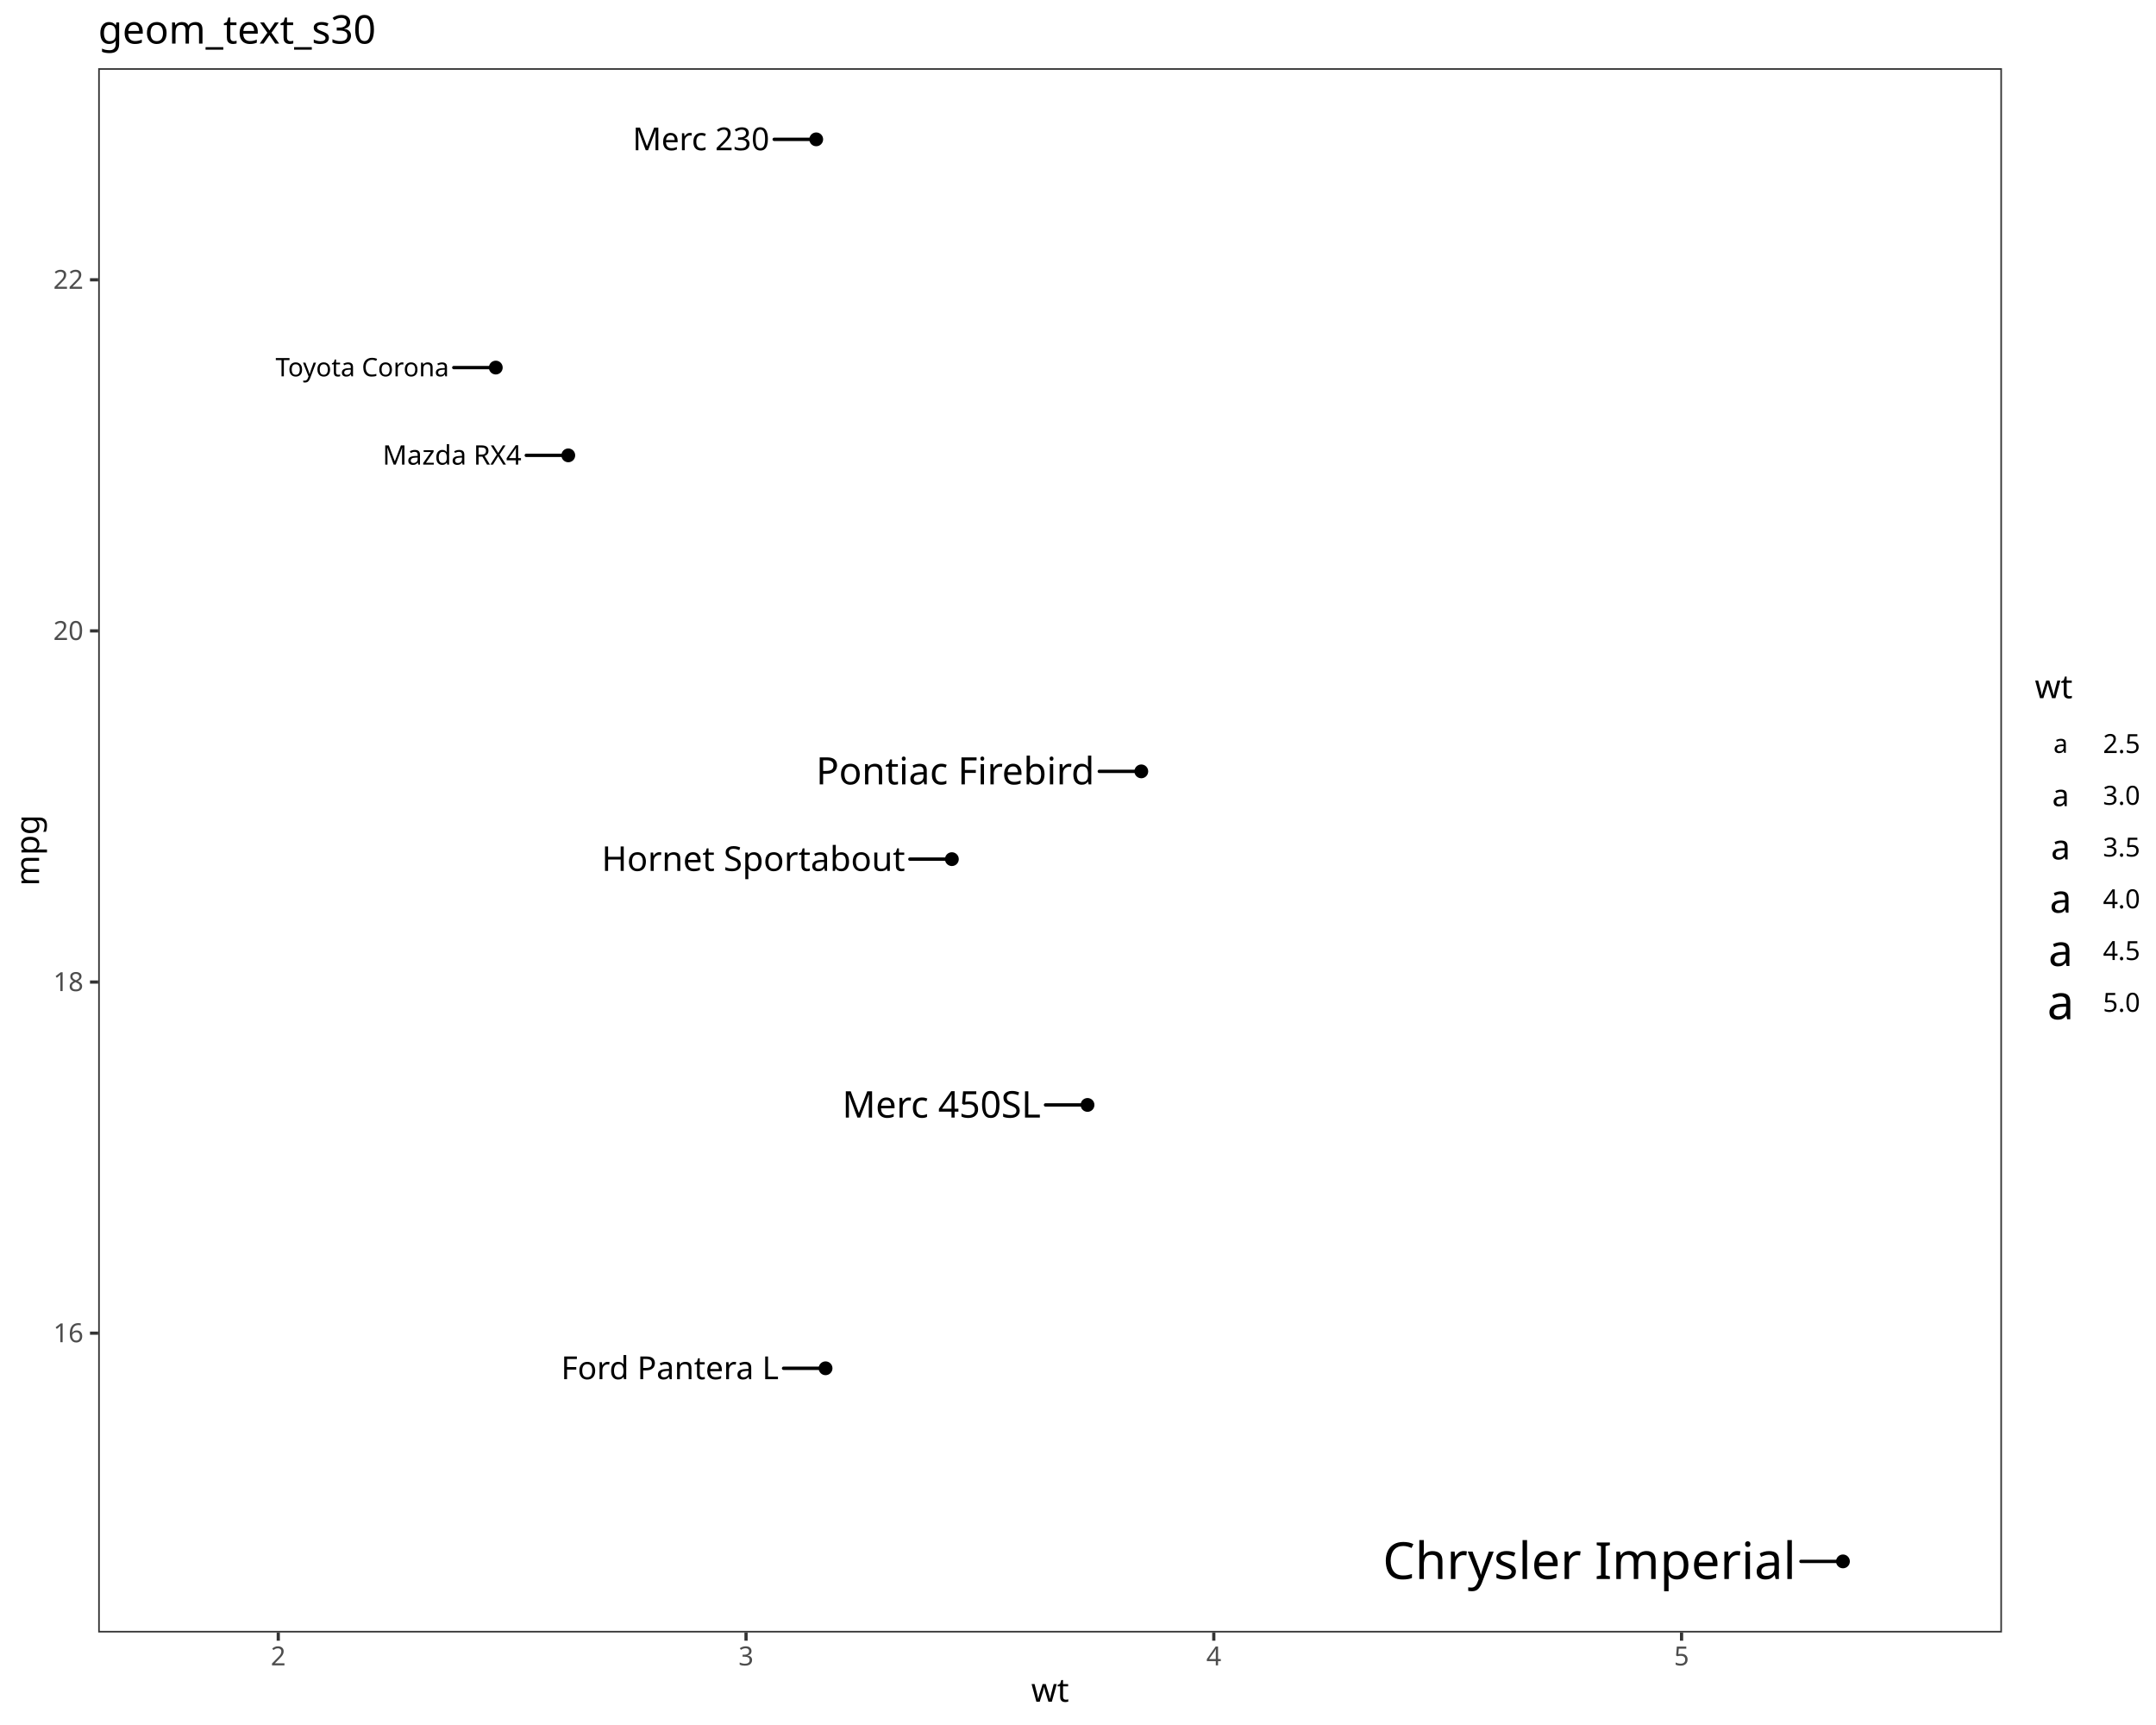
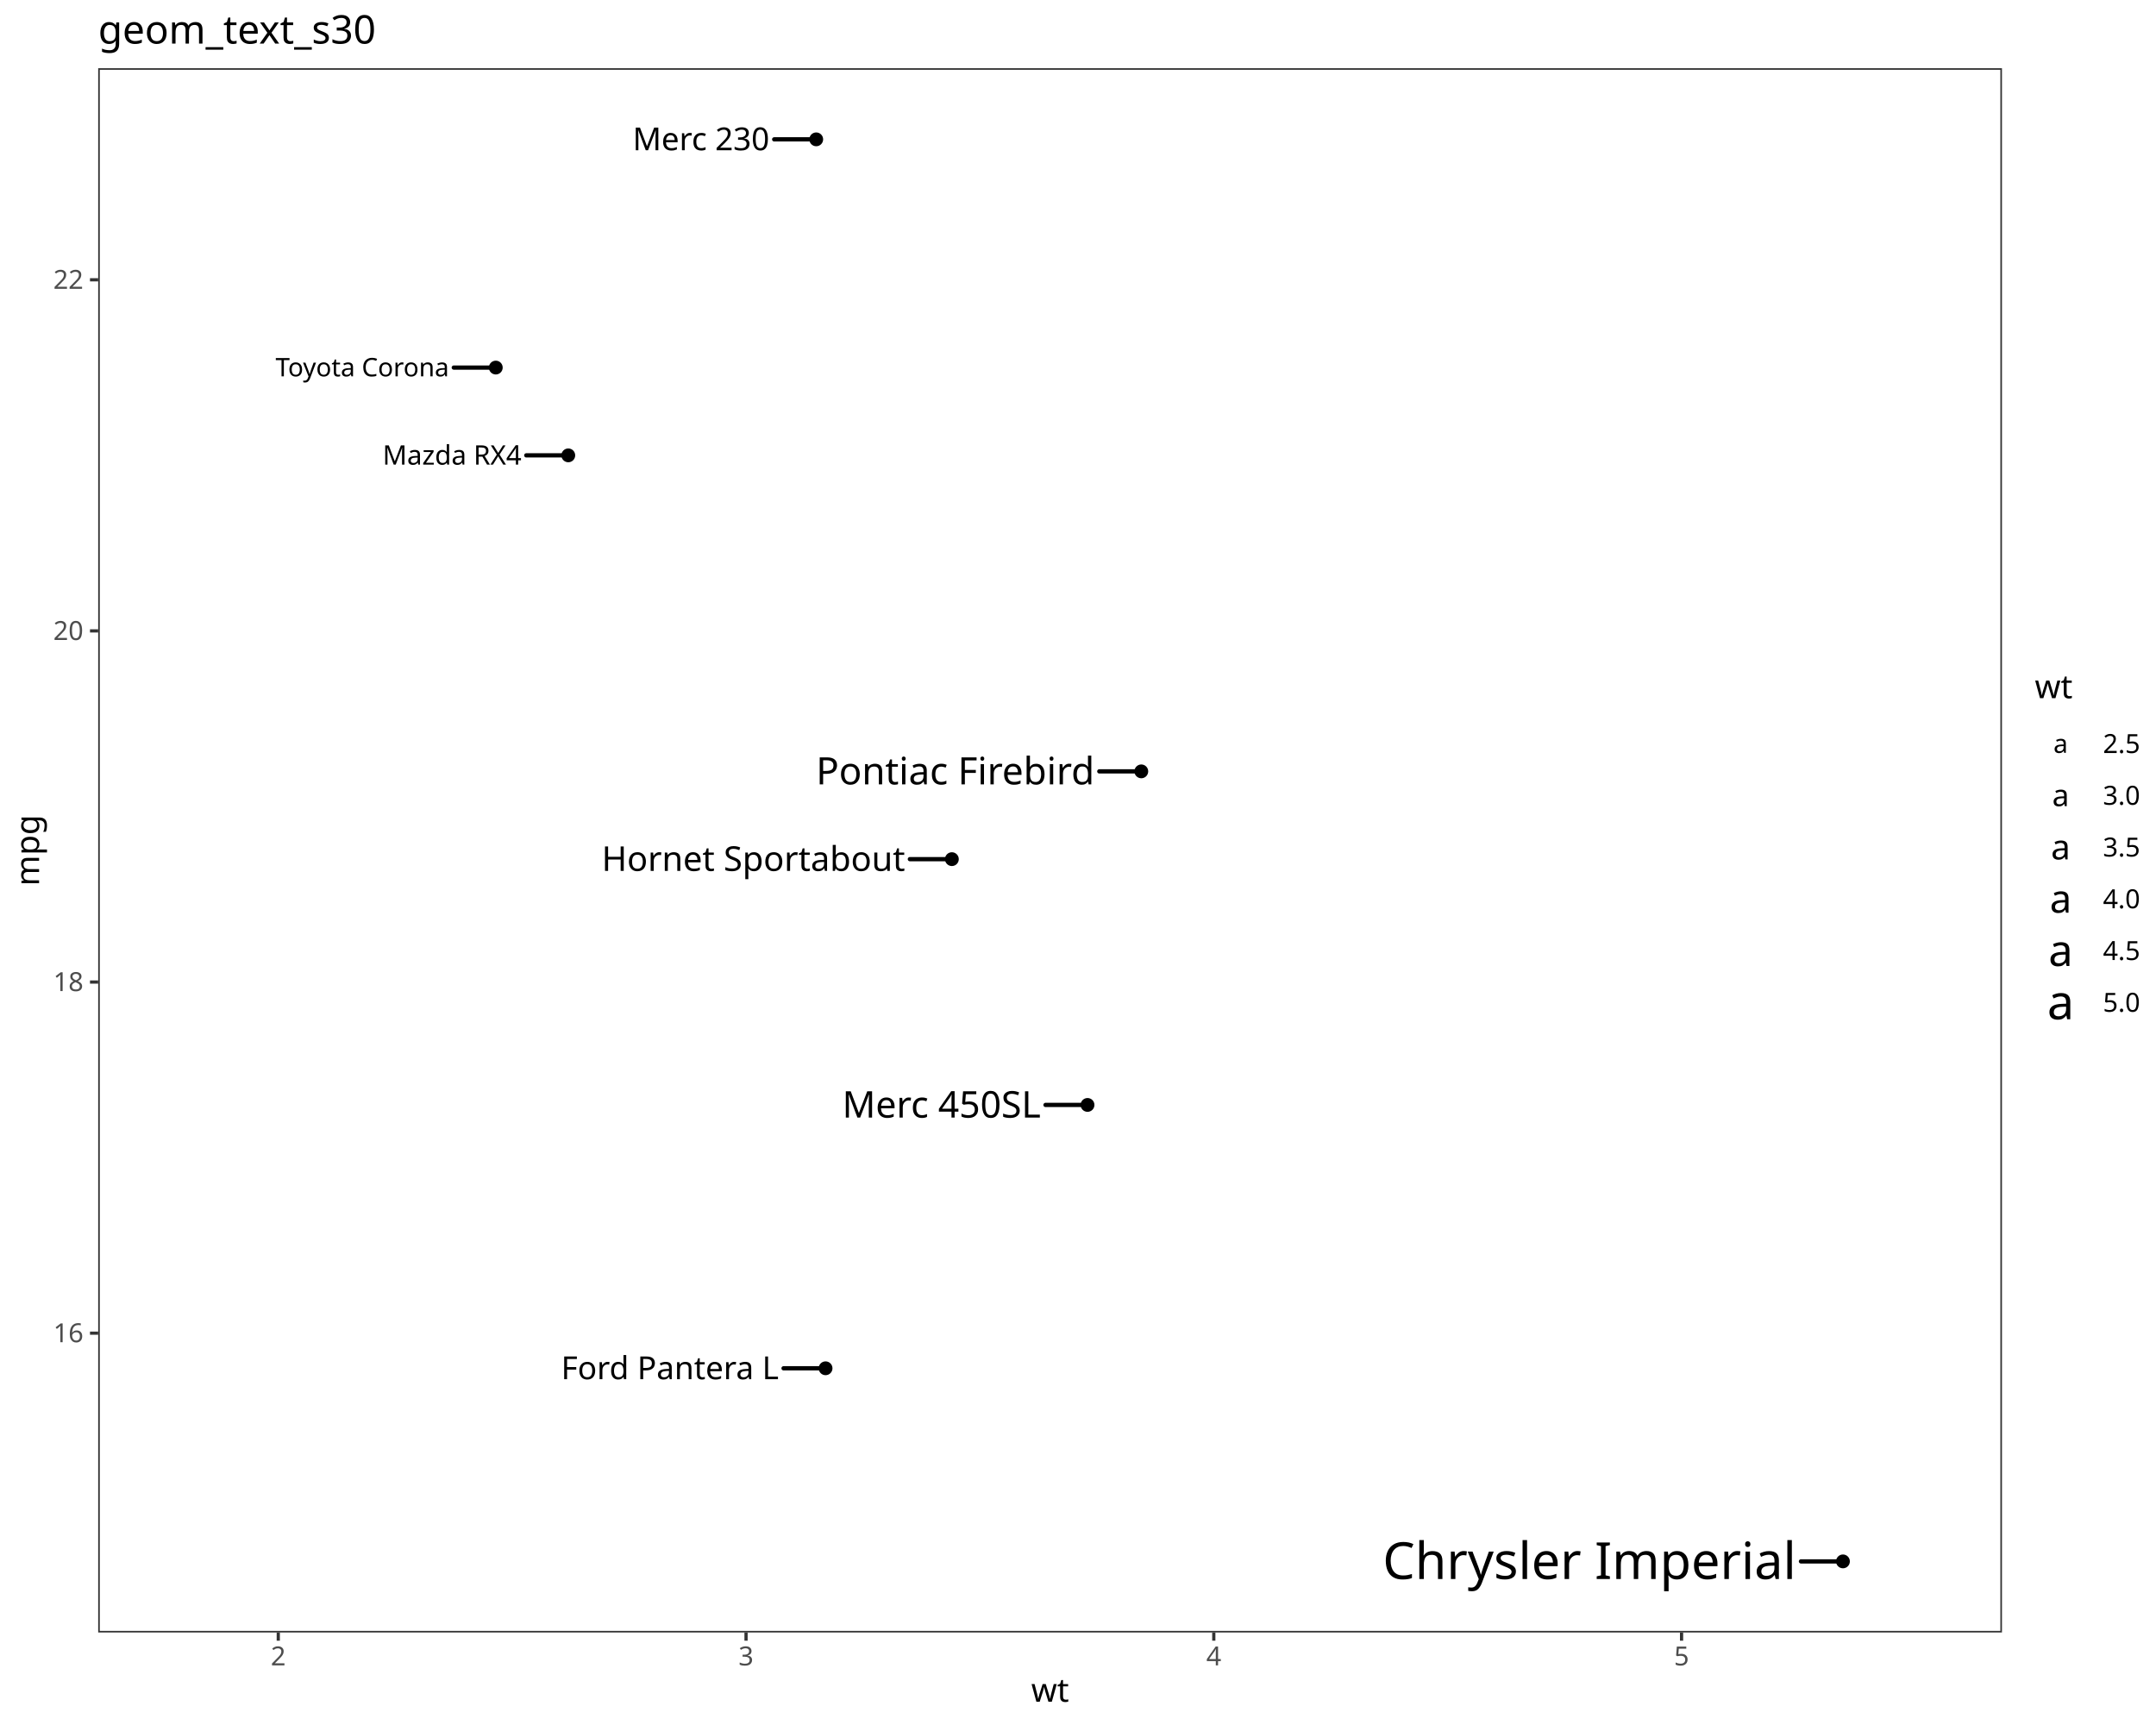
<svg xmlns="http://www.w3.org/2000/svg" class="svglite" data-engine-version="2.0" width="720.00pt" height="576.00pt" viewBox="0 0 720.00 576.00">
  <defs>
    <style type="text/css">
    .svglite line, .svglite polyline, .svglite polygon, .svglite path, .svglite rect, .svglite circle {
      fill: none;
      stroke: #000000;
      stroke-linecap: round;
      stroke-linejoin: round;
      stroke-miterlimit: 10.00;
    }
  </style>
  </defs>
  <rect width="100%" height="100%" style="stroke: none; fill: #FFFFFF;" />
  <defs>
    <clipPath id="cpMC4wMHw3MjAuMDB8MC4wMHw1NzYuMDA=">
      <rect x="0.00" y="0.00" width="720.00" height="576.00" />
    </clipPath>
  </defs>
  <g clip-path="url(#cpMC4wMHw3MjAuMDB8MC4wMHw1NzYuMDA=)">
    <rect x="0.00" y="0.00" width="720.00" height="576.00" style="stroke-width: 1.07; stroke: #FFFFFF; fill: #FFFFFF;" />
  </g>
  <defs>
    <clipPath id="cpMzIuNzl8NjY4LjU3fDIyLjc4fDU0NS4xMQ==">
      <rect x="32.79" y="22.78" width="635.77" height="522.33" />
    </clipPath>
  </defs>
  <g clip-path="url(#cpMzIuNzl8NjY4LjU3fDIyLjc4fDU0NS4xMQ==)">
    <rect x="32.79" y="22.78" width="635.77" height="522.33" style="stroke-width: 1.07; stroke: none; fill: #FFFFFF;" />
    <circle cx="189.78" cy="152.05" r="1.95" style="stroke-width: 0.71; fill: #000000;" />
    <circle cx="317.88" cy="286.88" r="1.95" style="stroke-width: 0.71; fill: #000000;" />
    <circle cx="272.58" cy="46.53" r="1.95" style="stroke-width: 0.71; fill: #000000;" />
    <circle cx="363.18" cy="368.95" r="1.95" style="stroke-width: 0.71; fill: #000000;" />
    <circle cx="615.46" cy="521.37" r="1.95" style="stroke-width: 0.71; fill: #000000;" />
    <circle cx="165.57" cy="122.74" r="1.95" style="stroke-width: 0.71; fill: #000000;" />
    <circle cx="381.14" cy="257.57" r="1.95" style="stroke-width: 0.71; fill: #000000;" />
    <circle cx="275.70" cy="456.89" r="1.95" style="stroke-width: 0.71; fill: #000000;" />
-     <line x1="175.75" y1="152.05" x2="189.78" y2="152.05" style="stroke-width: 1.12;" />
+     <line x1="175.75" y1="152.05" x2="189.78" y2="152.05" style="stroke-width: 1.42;" />
    <text x="174.16" y="155.14" text-anchor="end" style="font-size: 9.00px; font-family: sans;" textLength="47.01px" lengthAdjust="spacingAndGlyphs">Mazda RX4</text>
-     <line x1="303.85" y1="286.88" x2="317.88" y2="286.88" style="stroke-width: 1.12;" />
+     <line x1="303.85" y1="286.88" x2="317.88" y2="286.88" style="stroke-width: 1.42;" />
    <text x="302.26" y="290.81" text-anchor="end" style="font-size: 11.43px; font-family: sans;" textLength="93.38px" lengthAdjust="spacingAndGlyphs">Hornet Sportabout</text>
-     <line x1="258.54" y1="46.53" x2="272.58" y2="46.53" style="stroke-width: 1.12;" />
+     <line x1="258.54" y1="46.53" x2="272.58" y2="46.53" style="stroke-width: 1.42;" />
    <text x="256.95" y="50.16" text-anchor="end" style="font-size: 10.57px; font-family: sans;" textLength="44.05px" lengthAdjust="spacingAndGlyphs">Merc 230</text>
-     <line x1="349.15" y1="368.95" x2="363.18" y2="368.95" style="stroke-width: 1.12;" />
+     <line x1="349.15" y1="368.95" x2="363.18" y2="368.95" style="stroke-width: 1.42;" />
    <text x="347.56" y="373.18" text-anchor="end" style="font-size: 12.29px; font-family: sans;" textLength="66.25px" lengthAdjust="spacingAndGlyphs">Merc 450SL</text>
-     <line x1="601.43" y1="521.37" x2="615.46" y2="521.37" style="stroke-width: 1.12;" />
+     <line x1="601.43" y1="521.37" x2="615.46" y2="521.37" style="stroke-width: 1.42;" />
    <text x="599.84" y="527.24" text-anchor="end" style="font-size: 17.07px; font-family: sans;" textLength="129.03px" lengthAdjust="spacingAndGlyphs">Chrysler Imperial</text>
-     <line x1="151.54" y1="122.74" x2="165.57" y2="122.74" style="stroke-width: 1.12;" />
+     <line x1="151.54" y1="122.74" x2="165.57" y2="122.74" style="stroke-width: 1.42;" />
    <text x="149.95" y="125.67" text-anchor="end" style="font-size: 8.54px; font-family: sans;" textLength="56.47px" lengthAdjust="spacingAndGlyphs">Toyota Corona</text>
-     <line x1="367.11" y1="257.57" x2="381.14" y2="257.57" style="stroke-width: 1.12;" />
+     <line x1="367.11" y1="257.57" x2="381.14" y2="257.57" style="stroke-width: 1.42;" />
    <text x="365.52" y="261.91" text-anchor="end" style="font-size: 12.63px; font-family: sans;" textLength="88.42px" lengthAdjust="spacingAndGlyphs">Pontiac Firebird</text>
-     <line x1="261.67" y1="456.89" x2="275.70" y2="456.89" style="stroke-width: 1.12;" />
+     <line x1="261.67" y1="456.89" x2="275.70" y2="456.89" style="stroke-width: 1.42;" />
    <text x="260.08" y="460.54" text-anchor="end" style="font-size: 10.63px; font-family: sans;" textLength="70.88px" lengthAdjust="spacingAndGlyphs">Ford Pantera L</text>
    <rect x="32.79" y="22.78" width="635.77" height="522.33" style="stroke-width: 1.07; stroke: #333333;" />
  </g>
  <g clip-path="url(#cpMC4wMHw3MjAuMDB8MC4wMHw1NzYuMDA=)">
    <text x="27.86" y="448.19" text-anchor="end" style="font-size: 8.80px; fill: #4D4D4D; font-family: sans;" textLength="9.79px" lengthAdjust="spacingAndGlyphs">16</text>
    <text x="27.86" y="330.94" text-anchor="end" style="font-size: 8.80px; fill: #4D4D4D; font-family: sans;" textLength="9.79px" lengthAdjust="spacingAndGlyphs">18</text>
    <text x="27.86" y="213.70" text-anchor="end" style="font-size: 8.80px; fill: #4D4D4D; font-family: sans;" textLength="9.79px" lengthAdjust="spacingAndGlyphs">20</text>
    <text x="27.86" y="96.45" text-anchor="end" style="font-size: 8.80px; fill: #4D4D4D; font-family: sans;" textLength="9.79px" lengthAdjust="spacingAndGlyphs">22</text>
    <polyline points="30.05,445.16 32.79,445.16 " style="stroke-width: 1.07; stroke: #333333; stroke-linecap: butt;" />
    <polyline points="30.05,327.92 32.79,327.92 " style="stroke-width: 1.07; stroke: #333333; stroke-linecap: butt;" />
    <polyline points="30.05,210.67 32.79,210.67 " style="stroke-width: 1.07; stroke: #333333; stroke-linecap: butt;" />
    <polyline points="30.05,93.42 32.79,93.42 " style="stroke-width: 1.07; stroke: #333333; stroke-linecap: butt;" />
    <polyline points="92.93,547.85 92.93,545.11 " style="stroke-width: 1.07; stroke: #333333; stroke-linecap: butt;" />
    <polyline points="249.14,547.85 249.14,545.11 " style="stroke-width: 1.07; stroke: #333333; stroke-linecap: butt;" />
    <polyline points="405.35,547.85 405.35,545.11 " style="stroke-width: 1.07; stroke: #333333; stroke-linecap: butt;" />
    <polyline points="561.56,547.85 561.56,545.11 " style="stroke-width: 1.07; stroke: #333333; stroke-linecap: butt;" />
    <text x="92.93" y="556.10" text-anchor="middle" style="font-size: 8.80px; fill: #4D4D4D; font-family: sans;" textLength="4.89px" lengthAdjust="spacingAndGlyphs">2</text>
    <text x="249.14" y="556.10" text-anchor="middle" style="font-size: 8.80px; fill: #4D4D4D; font-family: sans;" textLength="4.89px" lengthAdjust="spacingAndGlyphs">3</text>
    <text x="405.35" y="556.10" text-anchor="middle" style="font-size: 8.80px; fill: #4D4D4D; font-family: sans;" textLength="4.89px" lengthAdjust="spacingAndGlyphs">4</text>
    <text x="561.56" y="556.10" text-anchor="middle" style="font-size: 8.80px; fill: #4D4D4D; font-family: sans;" textLength="4.89px" lengthAdjust="spacingAndGlyphs">5</text>
    <text x="350.68" y="568.24" text-anchor="middle" style="font-size: 11.00px; font-family: sans;" textLength="11.00px" lengthAdjust="spacingAndGlyphs">wt</text>
    <text transform="translate(13.05,283.95) rotate(-90)" text-anchor="middle" style="font-size: 11.00px; font-family: sans;" textLength="21.40px" lengthAdjust="spacingAndGlyphs">mpg</text>
    <rect x="679.53" y="224.44" width="34.99" height="119.01" style="stroke-width: 1.07; stroke: none; fill: #FFFFFF;" />
    <text x="679.53" y="233.15" style="font-size: 11.00px; font-family: sans;" textLength="11.00px" lengthAdjust="spacingAndGlyphs">wt</text>
    <rect x="679.53" y="239.77" width="17.28" height="17.28" style="stroke-width: 1.07; stroke: none; fill: #FFFFFF;" />
    <text x="688.17" y="251.39" text-anchor="middle" style="font-size: 8.64px; font-family: sans;" textLength="4.81px" lengthAdjust="spacingAndGlyphs">a</text>
    <rect x="679.53" y="257.05" width="17.28" height="17.28" style="stroke-width: 1.07; stroke: none; fill: #FFFFFF;" />
    <text x="688.17" y="269.18" text-anchor="middle" style="font-size: 10.12px; font-family: sans;" textLength="5.63px" lengthAdjust="spacingAndGlyphs">a</text>
    <rect x="679.53" y="274.33" width="17.28" height="17.28" style="stroke-width: 1.07; stroke: none; fill: #FFFFFF;" />
    <text x="688.17" y="286.97" text-anchor="middle" style="font-size: 11.60px; font-family: sans;" textLength="6.45px" lengthAdjust="spacingAndGlyphs">a</text>
    <rect x="679.53" y="291.61" width="17.28" height="17.28" style="stroke-width: 1.07; stroke: none; fill: #FFFFFF;" />
    <text x="688.17" y="304.76" text-anchor="middle" style="font-size: 13.09px; font-family: sans;" textLength="7.28px" lengthAdjust="spacingAndGlyphs">a</text>
    <rect x="679.53" y="308.89" width="17.28" height="17.28" style="stroke-width: 1.07; stroke: none; fill: #FFFFFF;" />
    <text x="688.17" y="322.55" text-anchor="middle" style="font-size: 14.57px; font-family: sans;" textLength="8.10px" lengthAdjust="spacingAndGlyphs">a</text>
    <rect x="679.53" y="326.17" width="17.28" height="17.28" style="stroke-width: 1.07; stroke: none; fill: #FFFFFF;" />
    <text x="688.17" y="340.34" text-anchor="middle" style="font-size: 16.05px; font-family: sans;" textLength="8.93px" lengthAdjust="spacingAndGlyphs">a</text>
    <text x="702.29" y="251.44" style="font-size: 8.80px; font-family: sans;" textLength="12.23px" lengthAdjust="spacingAndGlyphs">2.5</text>
    <text x="702.29" y="268.72" style="font-size: 8.80px; font-family: sans;" textLength="12.23px" lengthAdjust="spacingAndGlyphs">3.0</text>
    <text x="702.29" y="286.00" style="font-size: 8.80px; font-family: sans;" textLength="12.23px" lengthAdjust="spacingAndGlyphs">3.5</text>
    <text x="702.29" y="303.28" style="font-size: 8.80px; font-family: sans;" textLength="12.23px" lengthAdjust="spacingAndGlyphs">4.0</text>
    <text x="702.29" y="320.56" style="font-size: 8.80px; font-family: sans;" textLength="12.23px" lengthAdjust="spacingAndGlyphs">4.5</text>
    <text x="702.29" y="337.84" style="font-size: 8.80px; font-family: sans;" textLength="12.23px" lengthAdjust="spacingAndGlyphs">5.0</text>
    <text x="32.79" y="14.56" style="font-size: 13.20px; font-family: sans;" textLength="90.28px" lengthAdjust="spacingAndGlyphs">geom_text_s30</text>
  </g>
</svg>
